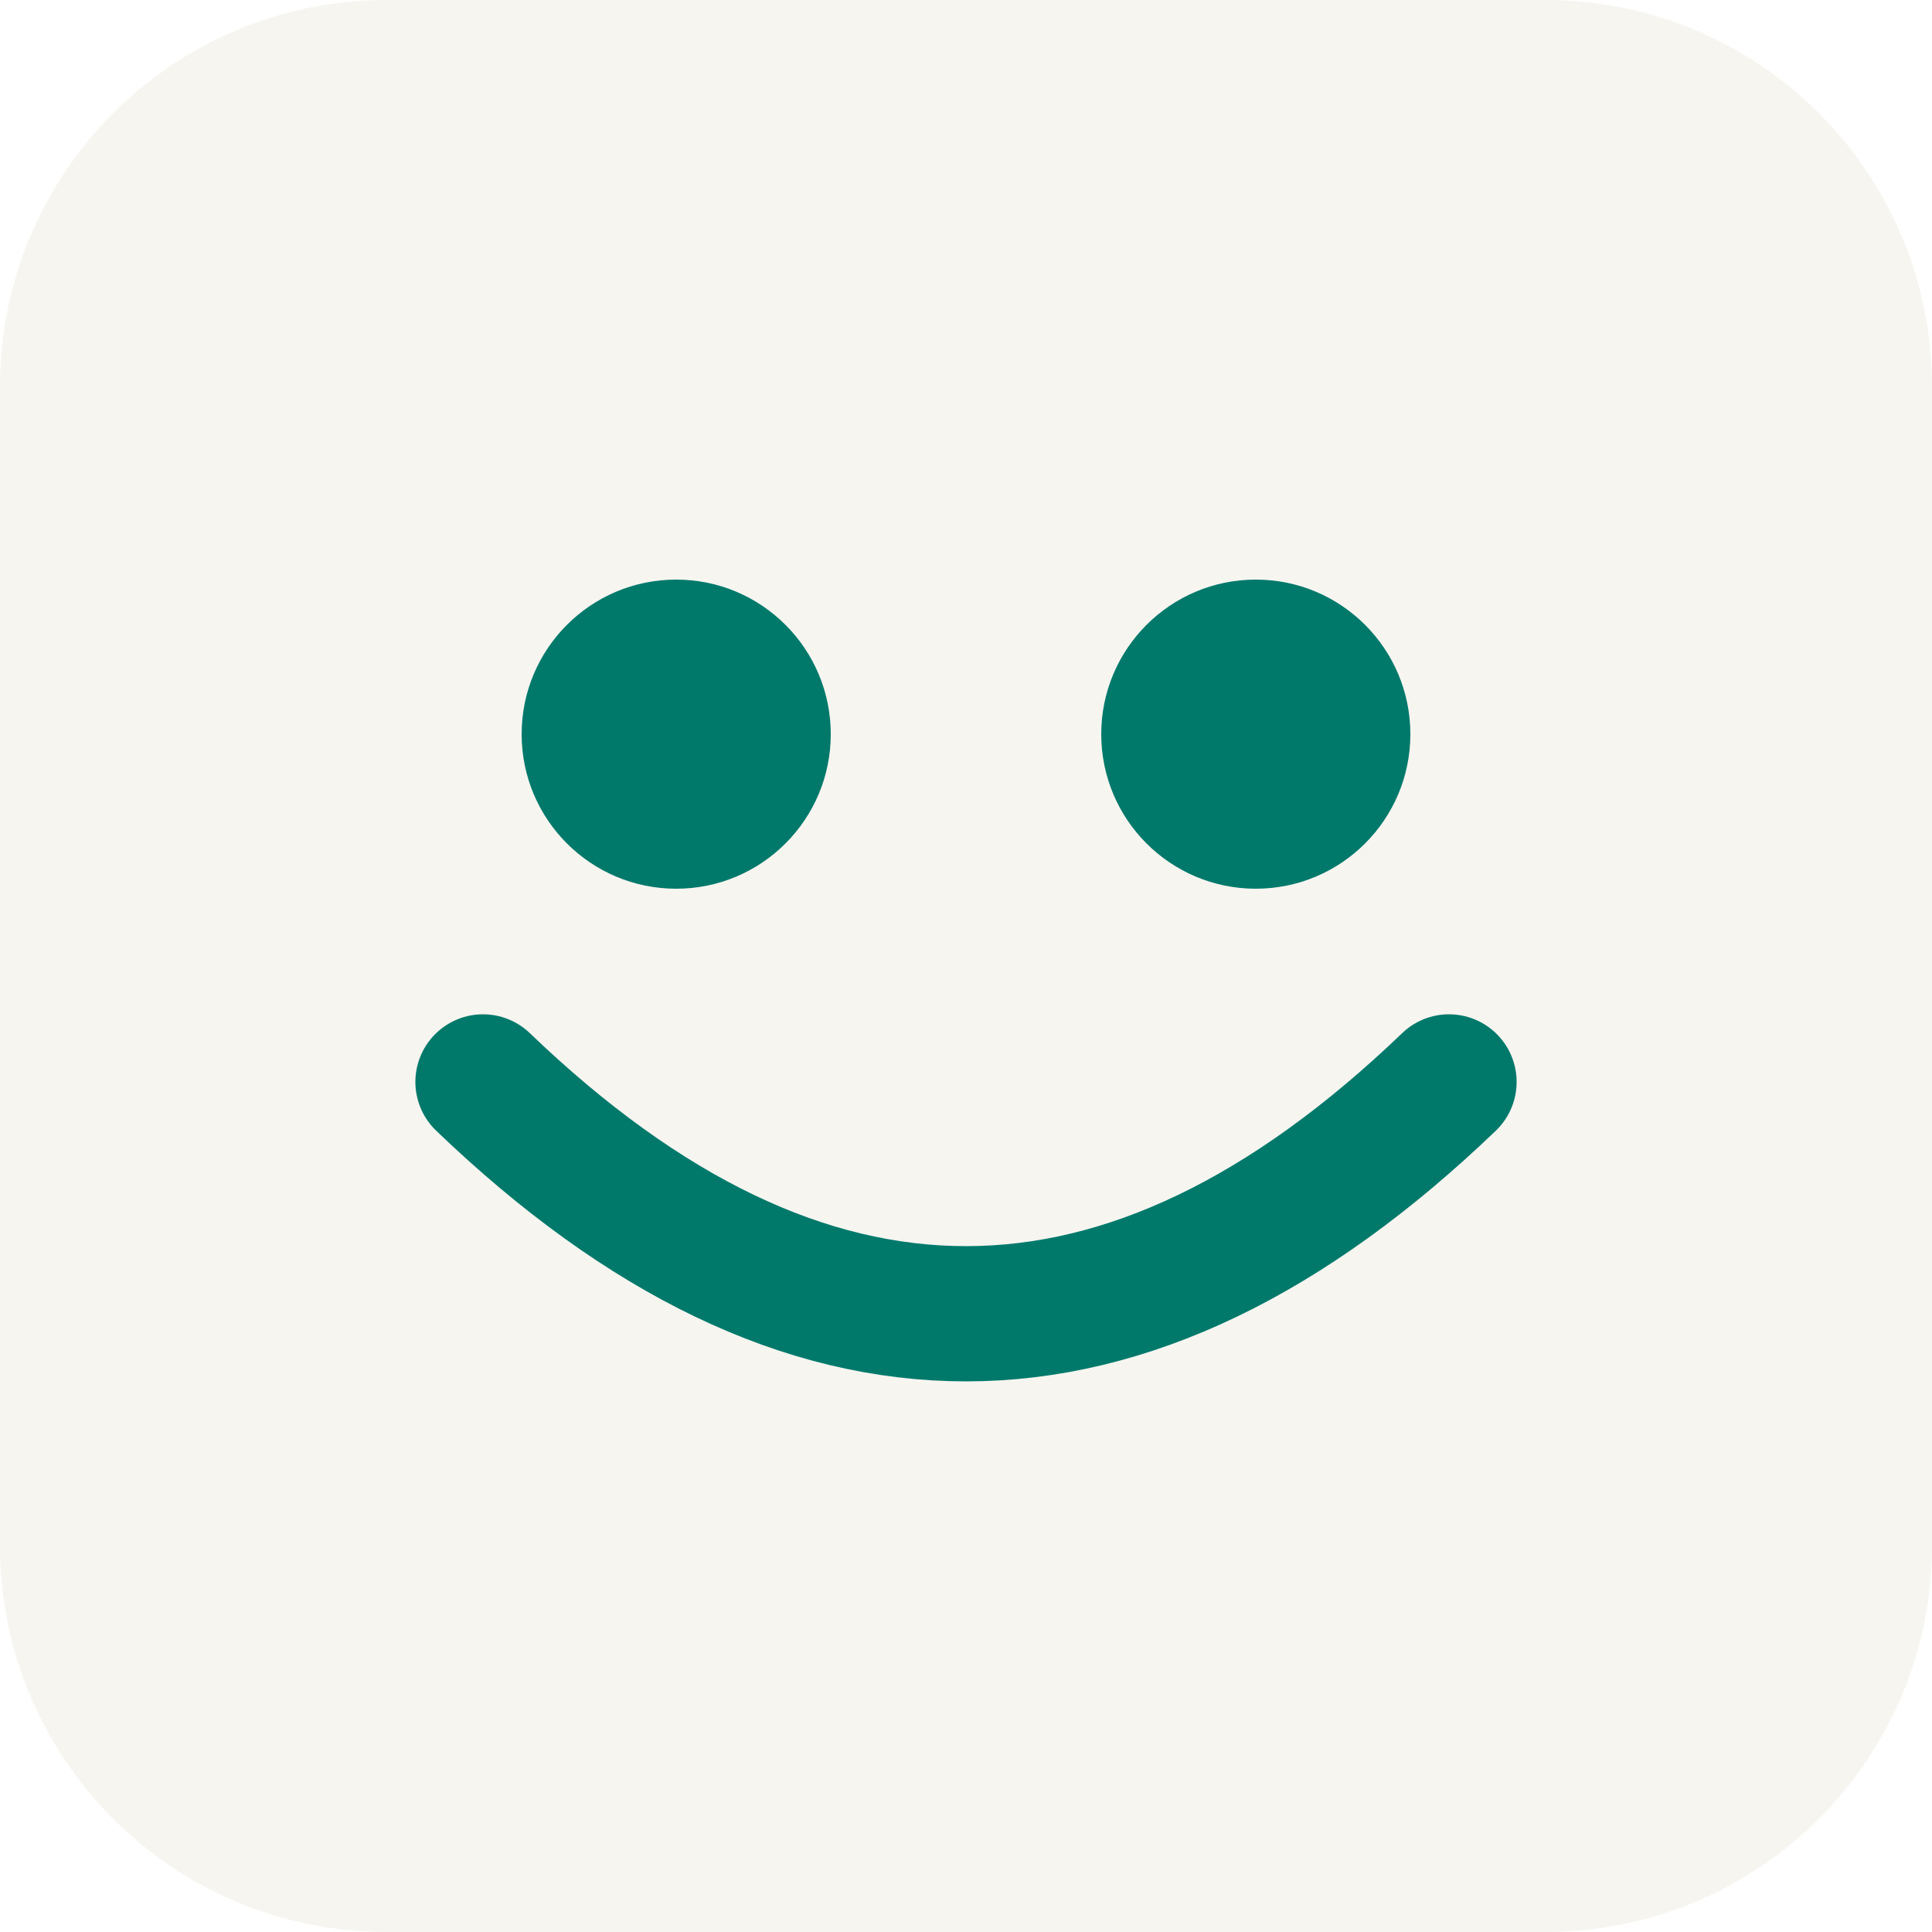
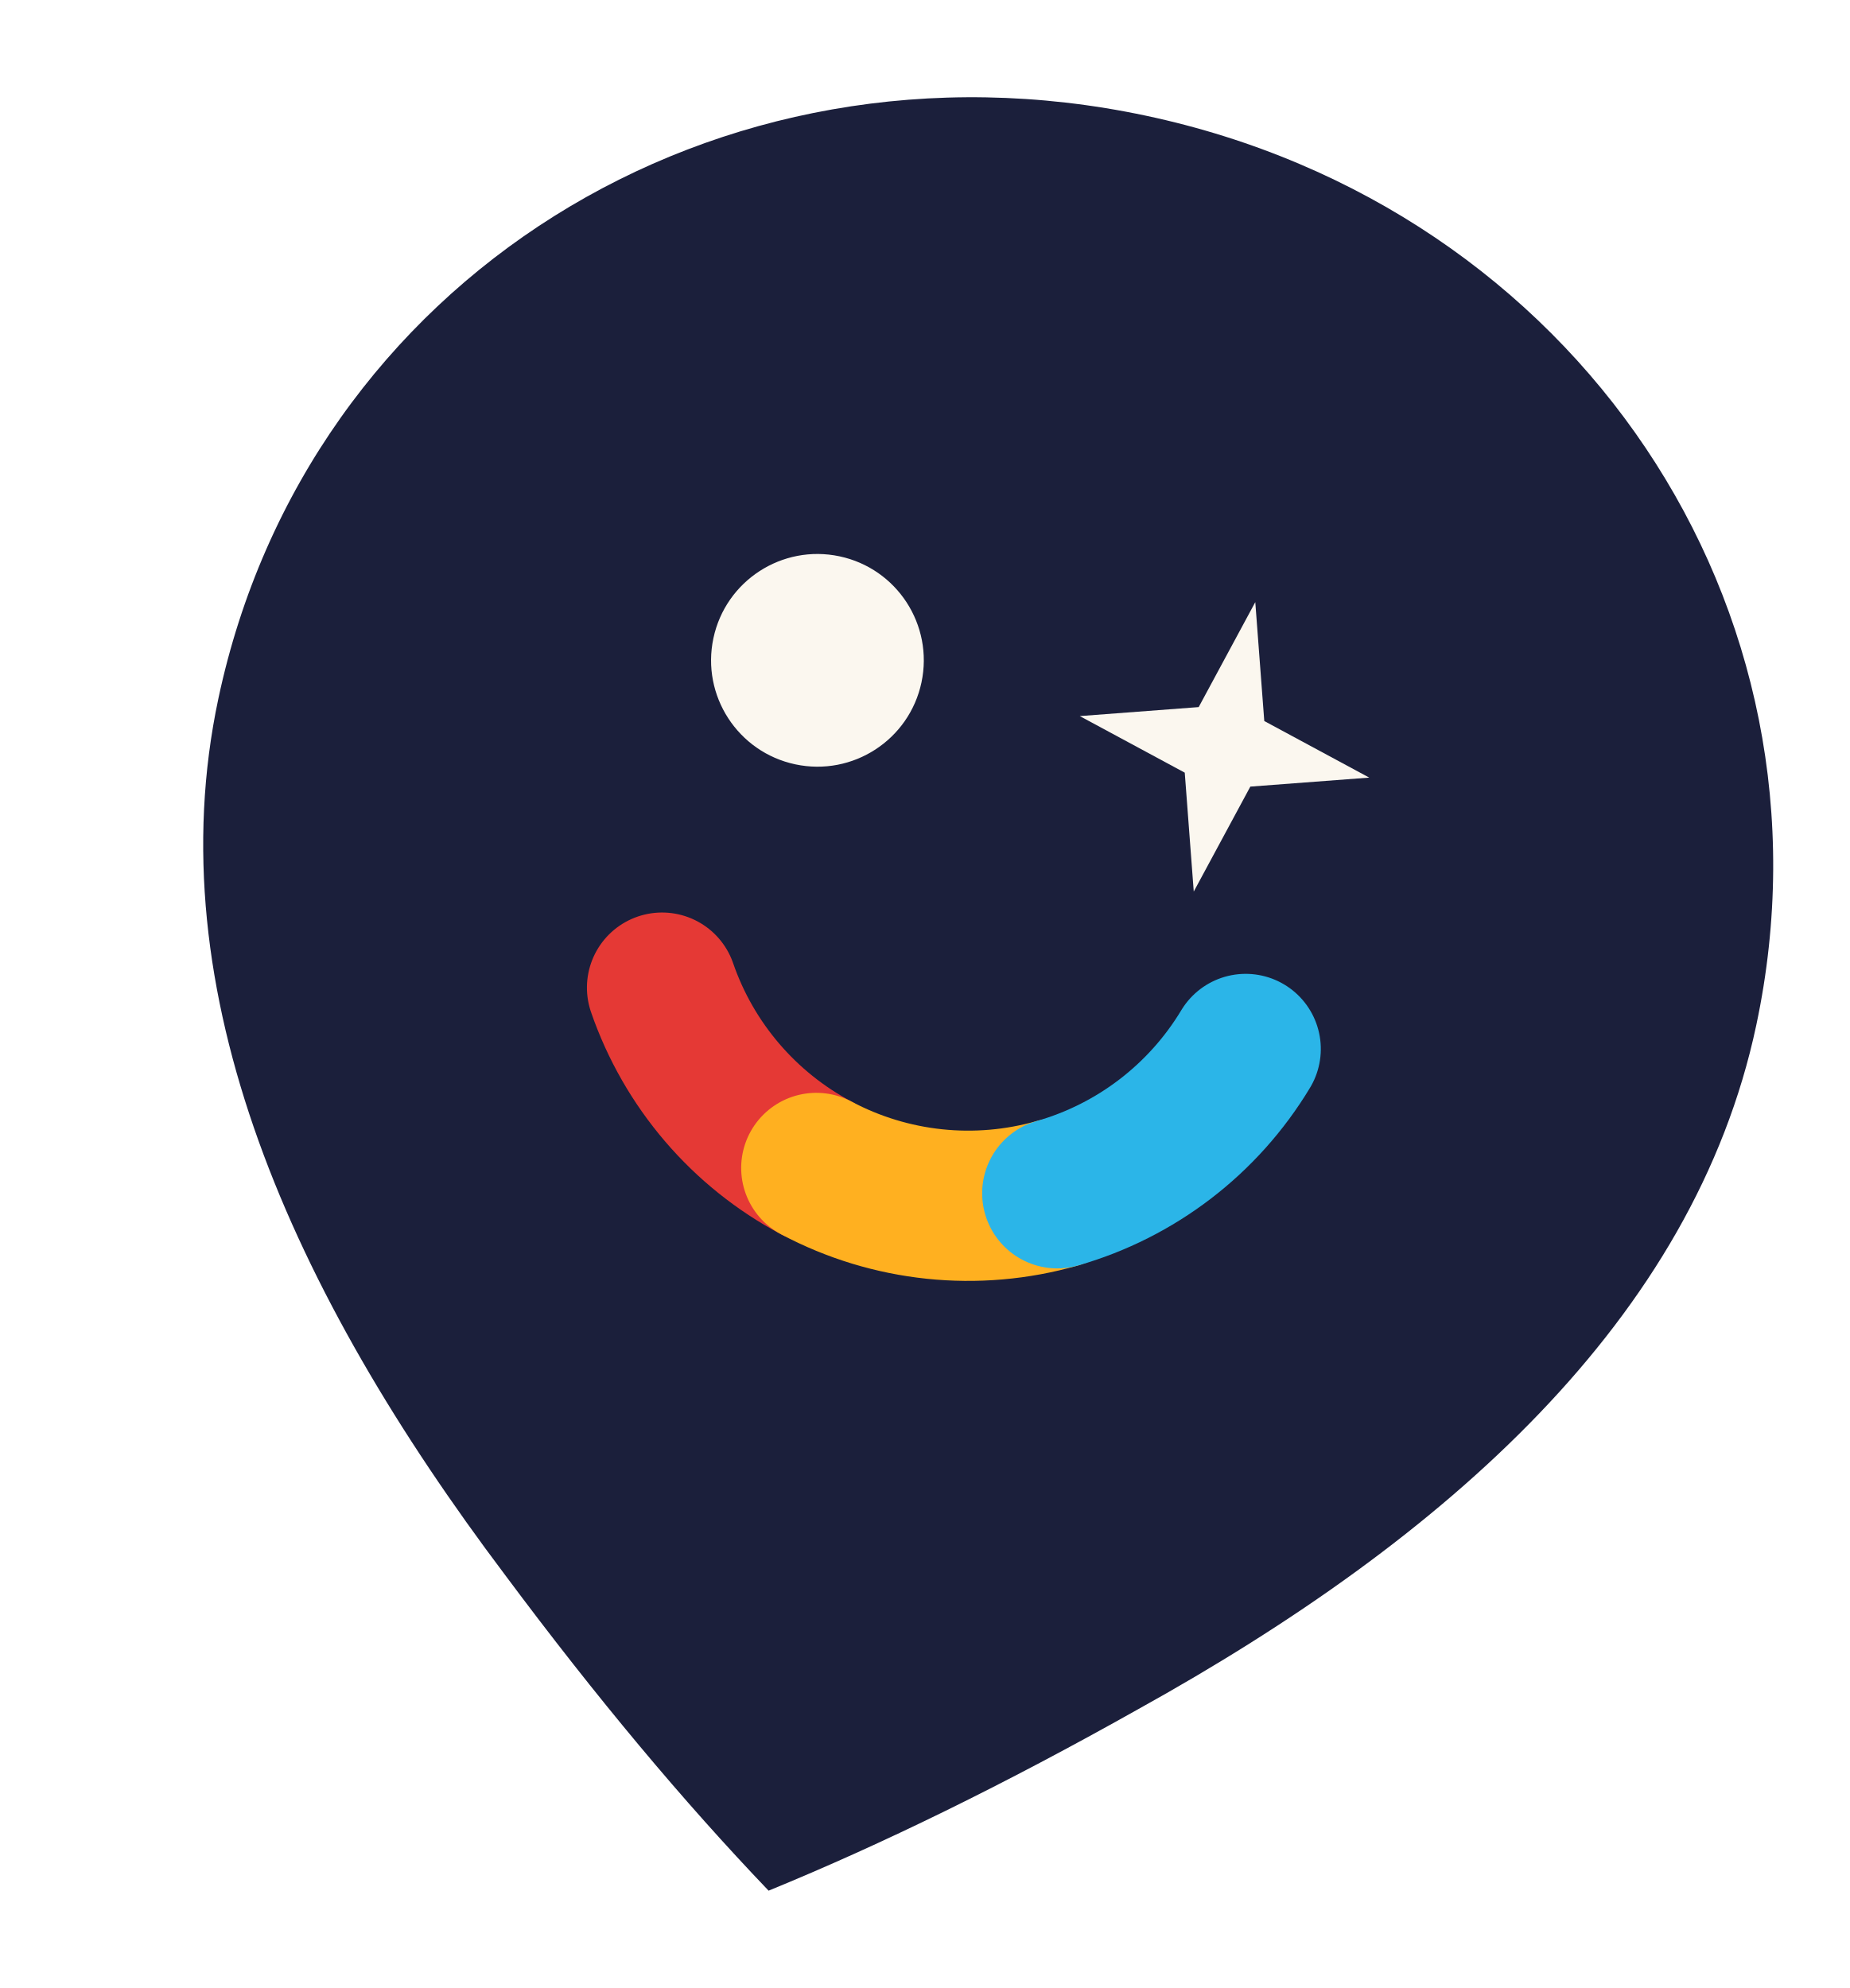
- <svg xmlns="http://www.w3.org/2000/svg" viewBox="0 0 100 100">
-   <rect width="100" height="100" rx="20" fill="#F7F5F0" />
-   <circle cx="35" cy="38" r="8" fill="#00796B" />
-   <circle cx="65" cy="38" r="8" fill="#00796B" />
-   <path d="M 25 56 Q 50 80 75 56" stroke="#00796B" stroke-width="7" fill="none" stroke-linecap="round" />
+ <svg xmlns="http://www.w3.org/2000/svg" viewBox="0 0 80 86">
+   <style>.p{fill:#1B1F3B}.e{fill:#FBF7EF}@media (prefers-color-scheme:dark){.p{fill:#FBF7EF}.e{fill:#141833}}</style>
+   <g transform="rotate(12 40 50)">
+     <path class="p" d="M40 4C21 4 6 18.5 6 37c0 13 8.5 24.5 20 34.5 5 4.4 9.6 8 14 11 4.4-3 9-6.6 14-11C65.5 61.5 74 50 74 37 74 18.5 59 4 40 4z" />
+     <circle cx="31" cy="30" r="4.6" class="e" />
+     <path d="M49.00 23.60L50.45 28.55L55.40 30.00L50.45 31.45L49.00 36.40L47.55 31.45L42.60 30.00L47.55 28.55Z" class="e" stroke-opacity="0" stroke-width="0.8" stroke-linejoin="round" />
+     <g transform="rotate(-6 40 44)" fill="none" stroke-width="6.5" stroke-linecap="round">
+       <path d="M27.31 43.92A14 14 0 0 0 34.76 50.98" stroke="#E53935" />
+       <path d="M34.76 50.98A14 14 0 0 0 45.24 50.98" stroke="#FFB020" />
+       <path d="M45.24 50.98A14 14 0 0 0 52.69 43.92" stroke="#2BB5E8" />
+     </g>
+   </g>
</svg>
